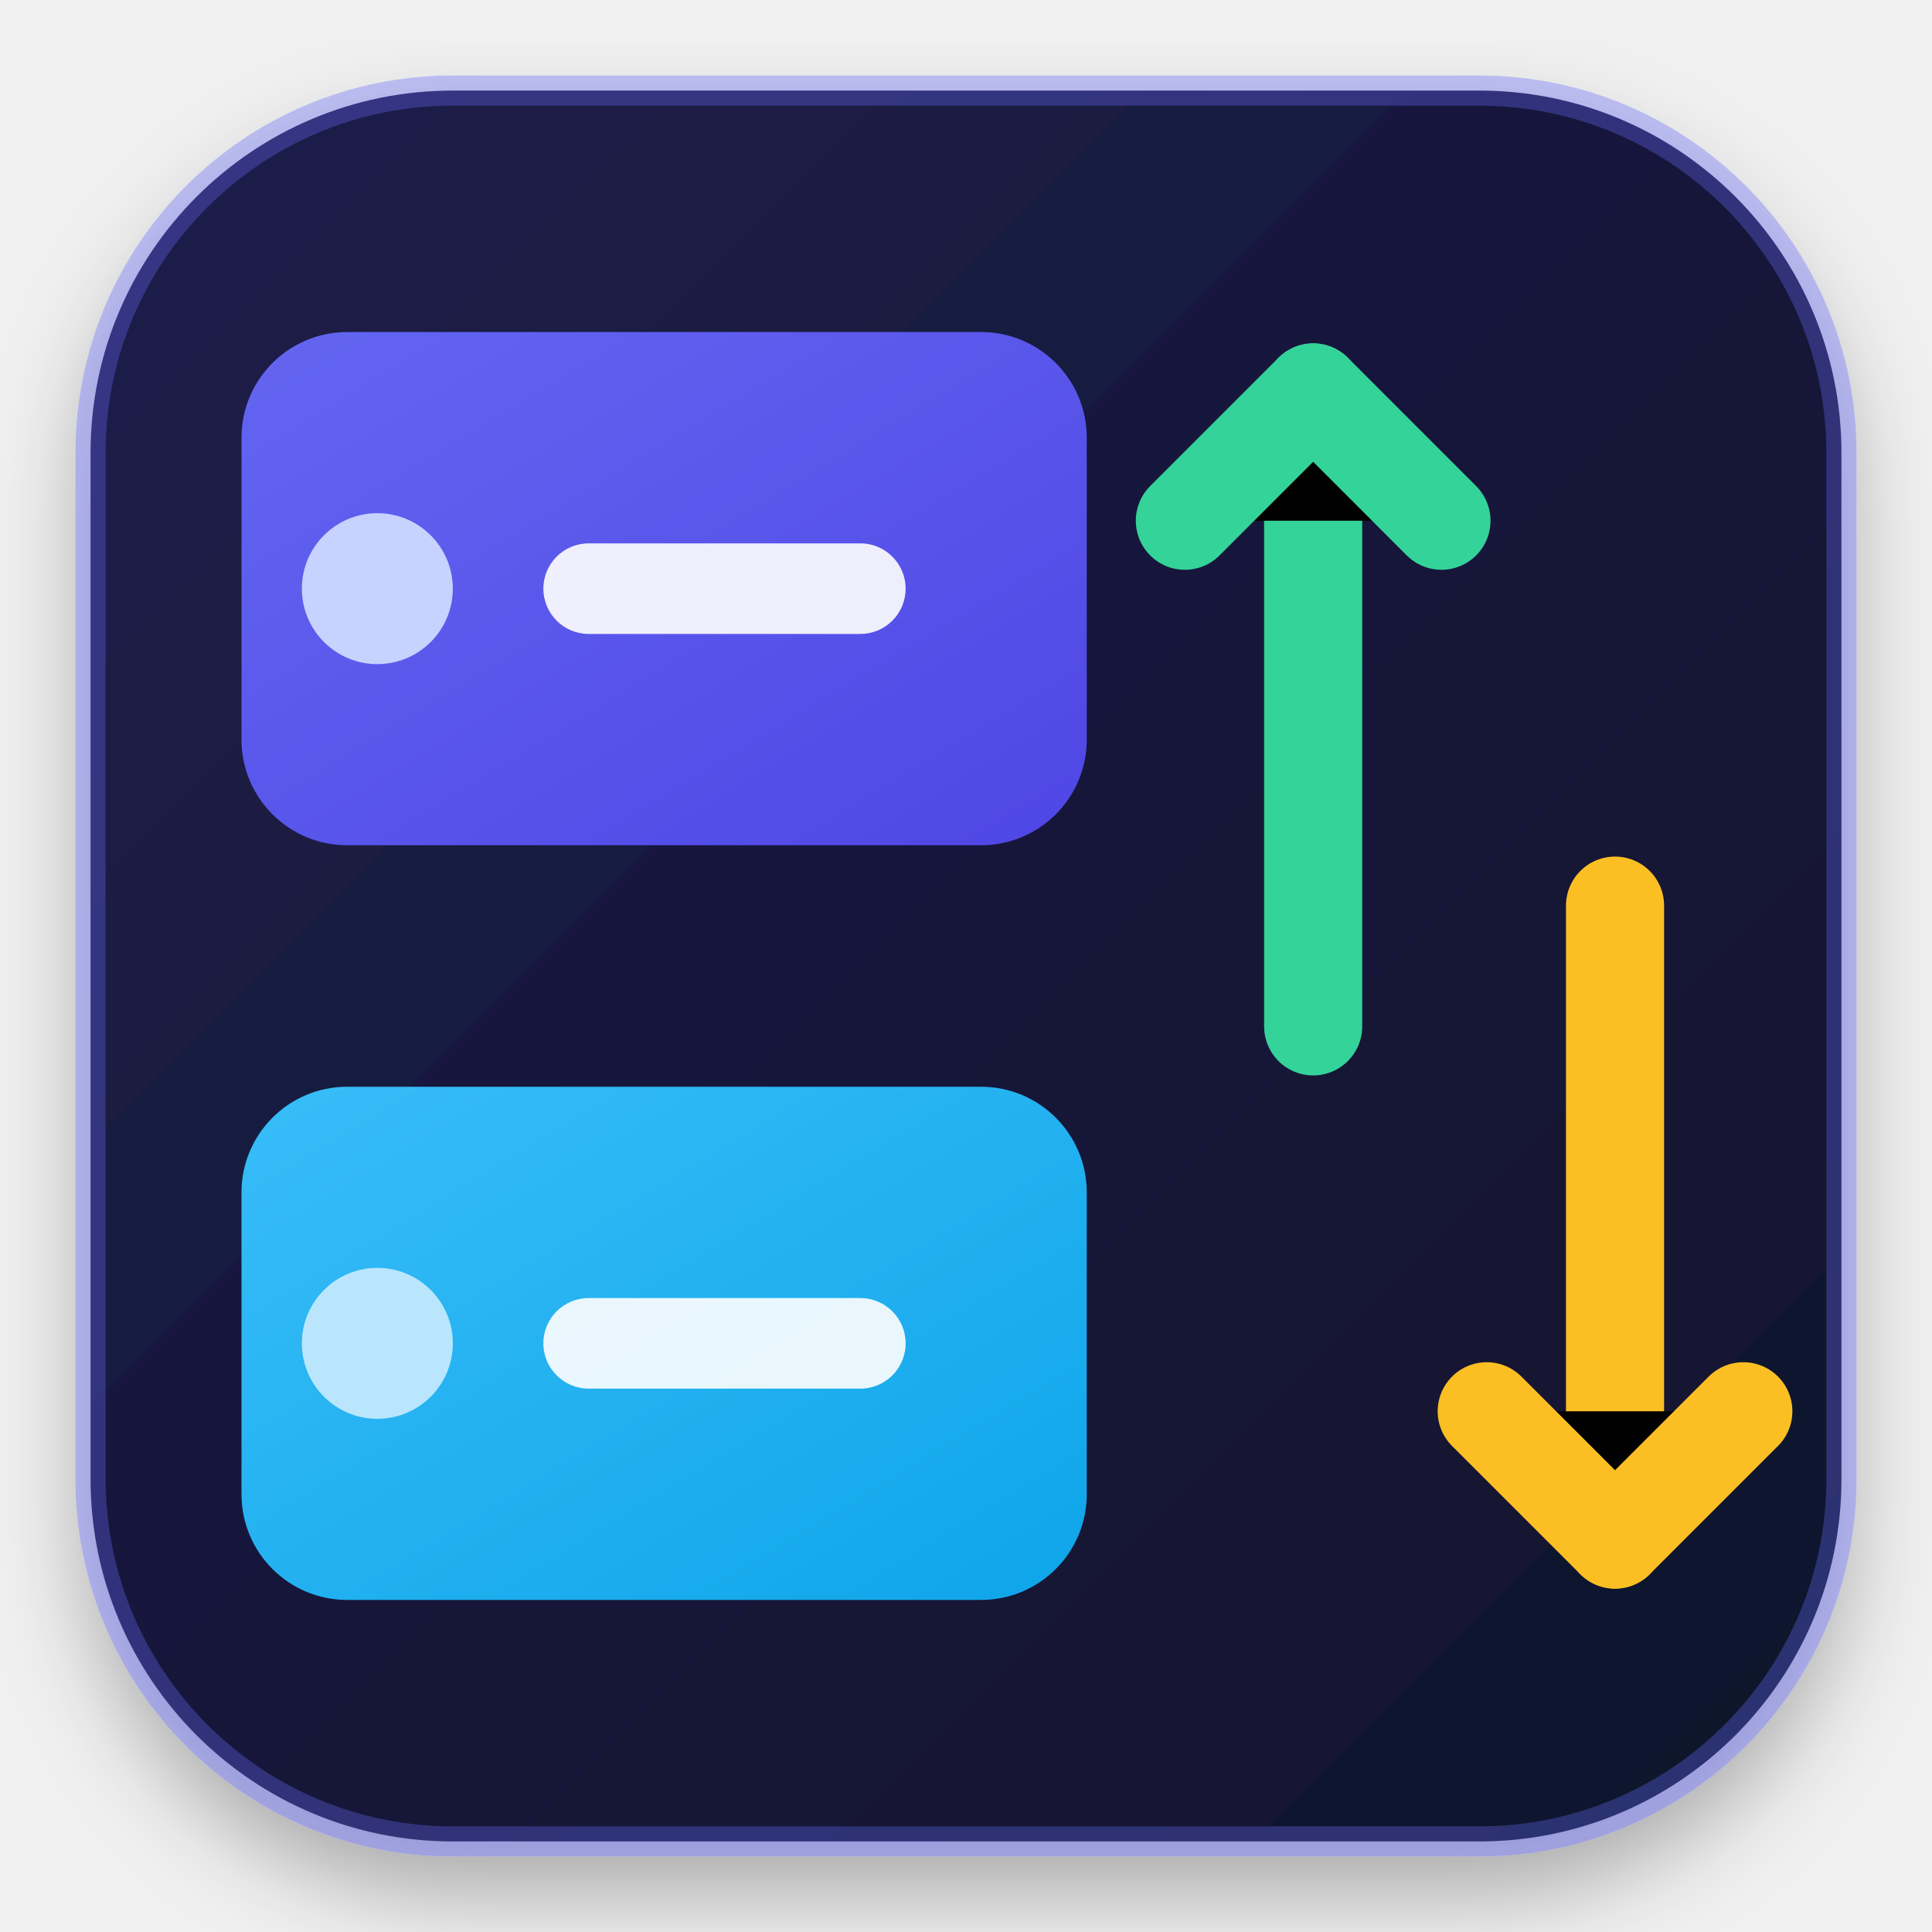
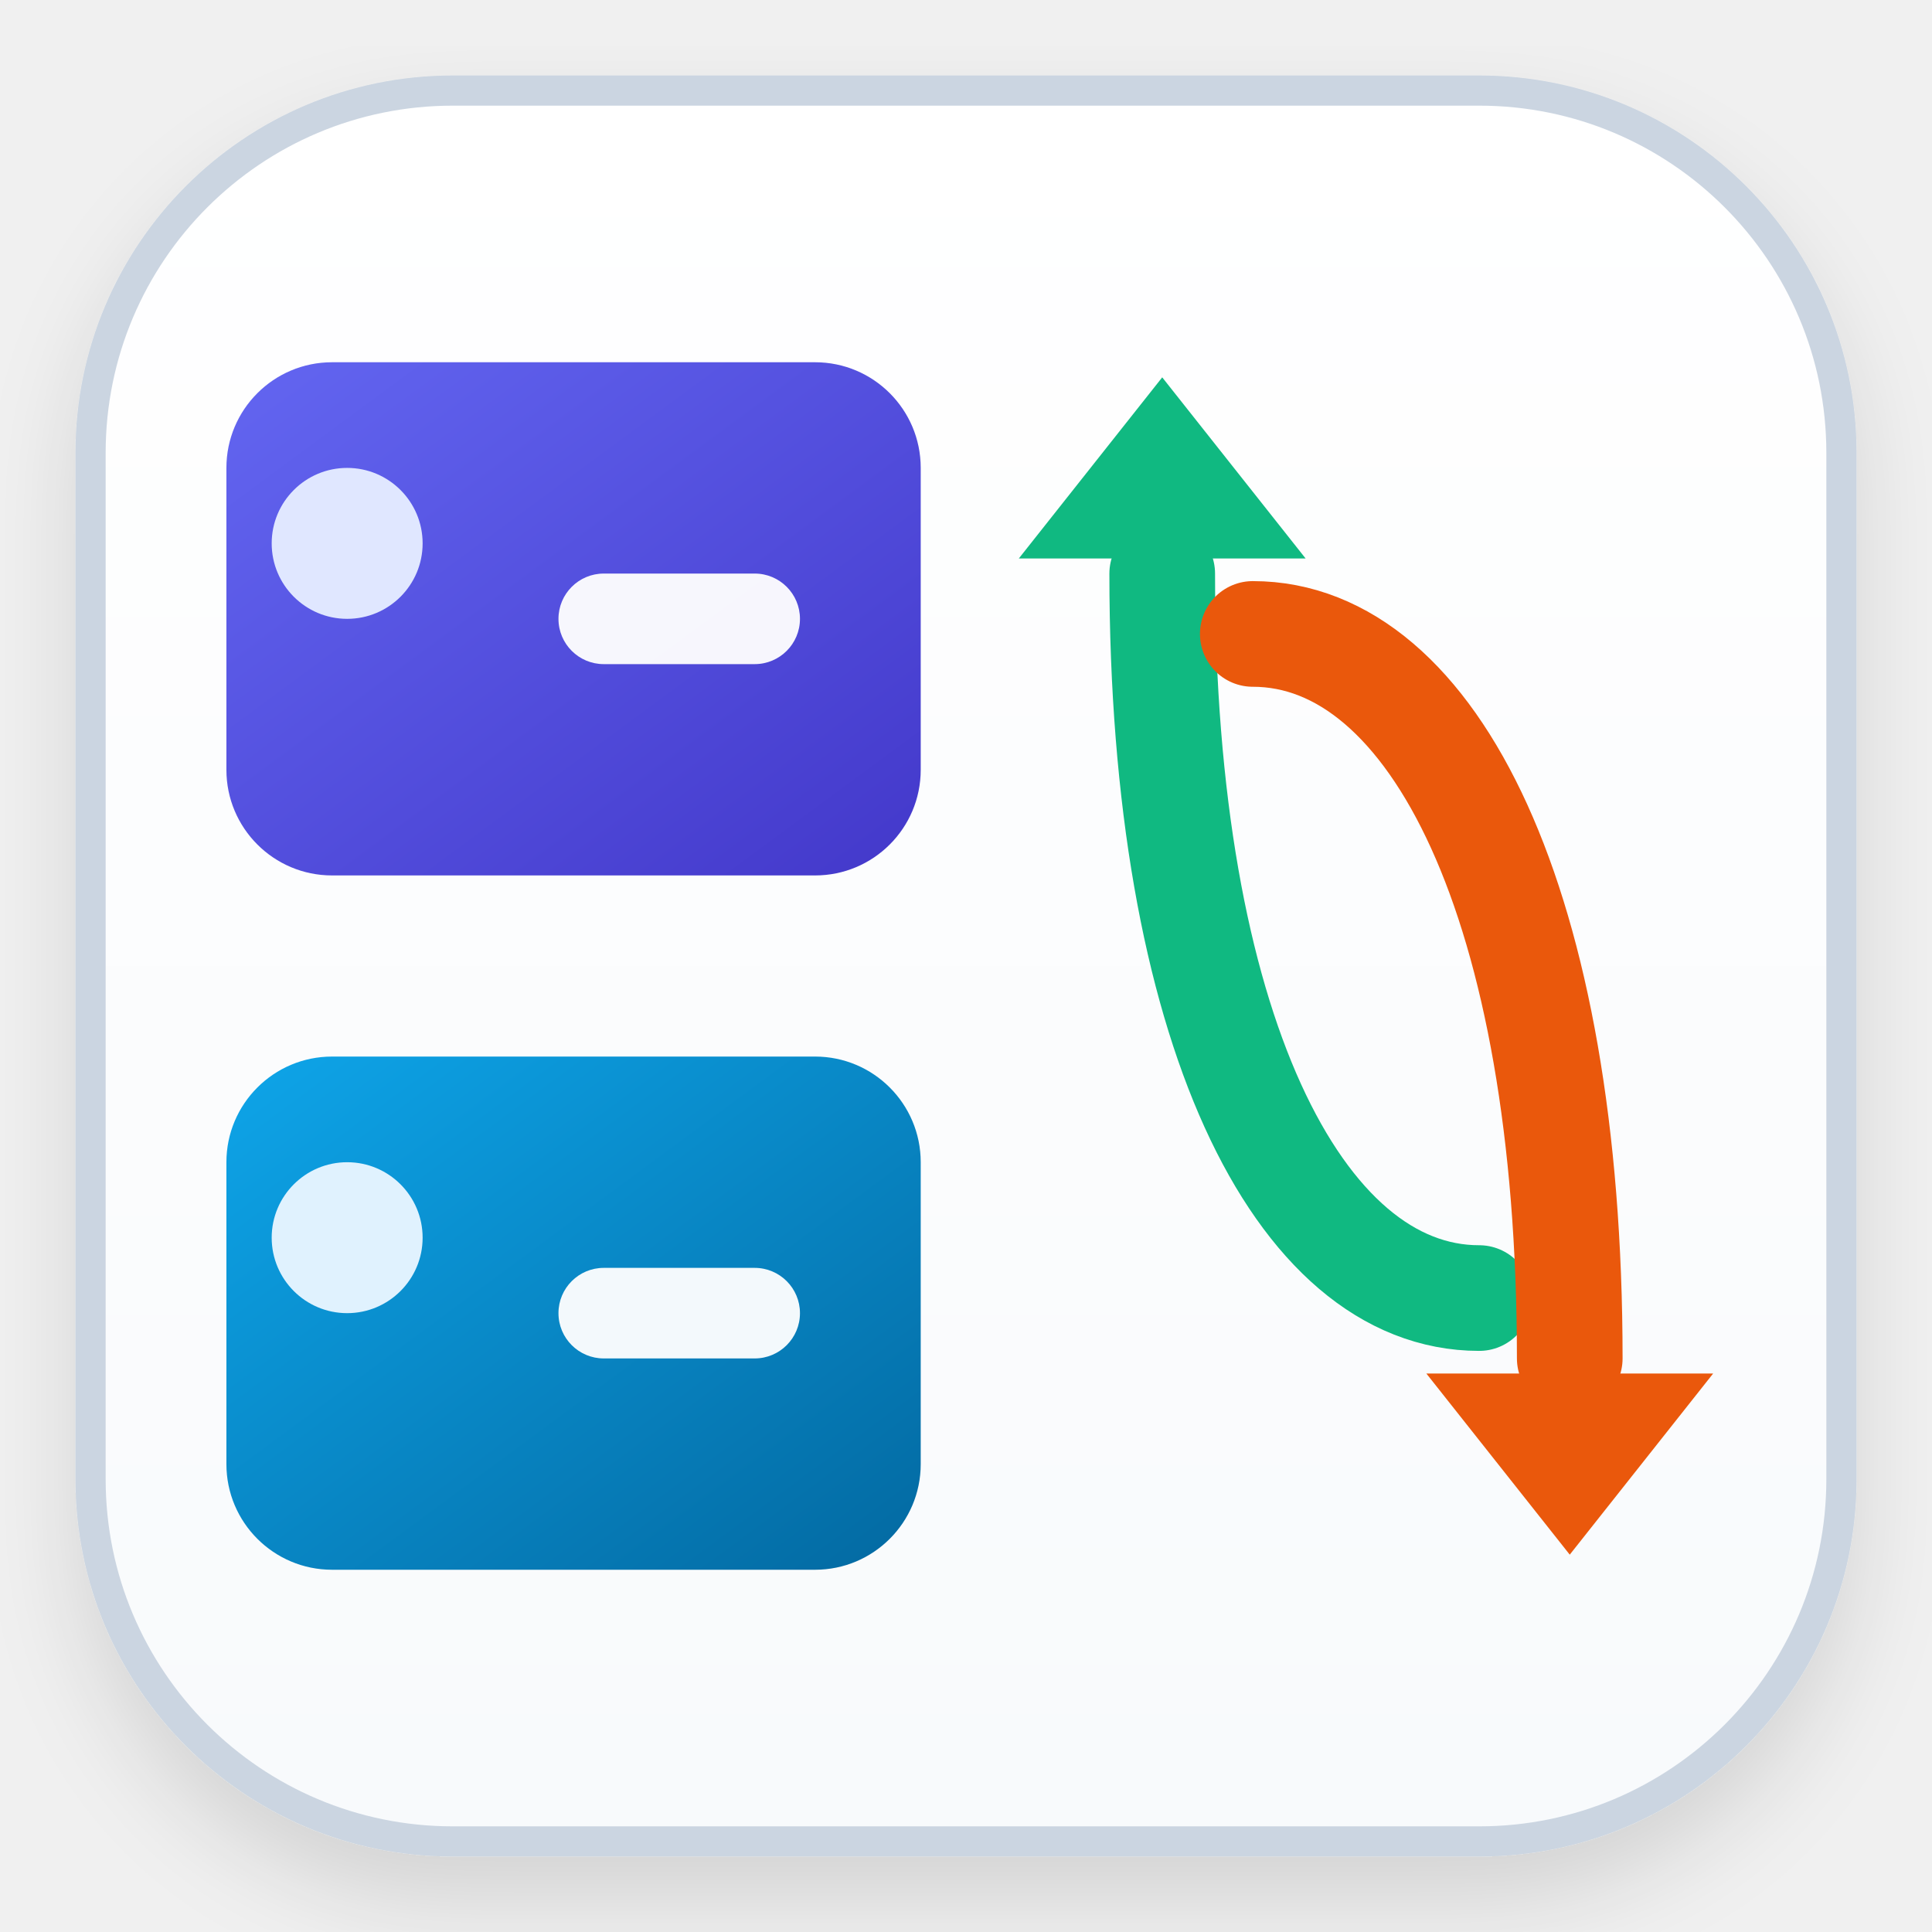
<svg xmlns="http://www.w3.org/2000/svg" viewBox="0 0 128 128" width="128" height="128">
  <defs>
-     <linearGradient id="bgGrad" x1="0%" y1="0%" x2="100%" y2="100%">
-       <stop offset="0%" stop-color="#1E1B4B" />
-       <stop offset="100%" stop-color="#0F172A" />
+     <linearGradient id="bgGrad" x1="0%" y1="0%" x2="0%" y2="100%">
+       <stop offset="0%" stop-color="#FFFFFF" />
+       <stop offset="100%" stop-color="#F8FAFC" />
    </linearGradient>
    <linearGradient id="tabGrad1" x1="0%" y1="0%" x2="100%" y2="100%">
      <stop offset="0%" stop-color="#6366F1" />
-       <stop offset="100%" stop-color="#4F46E5" />
+       <stop offset="100%" stop-color="#4338CA" />
    </linearGradient>
    <linearGradient id="tabGrad2" x1="0%" y1="0%" x2="100%" y2="100%">
-       <stop offset="0%" stop-color="#38BDF8" />
-       <stop offset="100%" stop-color="#0EA5E9" />
+       <stop offset="0%" stop-color="#0EA5E9" />
+       <stop offset="100%" stop-color="#0369A1" />
    </linearGradient>
-     <filter id="shadow" x="-10%" y="-10%" width="120%" height="120%">
-       <feDropShadow dx="0" dy="3" stdDeviation="3" flood-color="#000000" flood-opacity="0.3" />
+     <filter id="shadow" x="-10%" y="-10%" width="120%" height="125%">
+       <feDropShadow dx="0" dy="3" stdDeviation="3" flood-color="#000000" flood-opacity="0.12" />
    </filter>
  </defs>
-   <rect x="6" y="6" width="116" height="116" rx="24" fill="url(#bgGrad)" stroke="#6366F1" stroke-width="2" stroke-opacity="0.35" filter="url(#shadow)" />
-   <rect x="16" y="22" width="56" height="34" rx="7" fill="url(#tabGrad1)" />
-   <circle cx="25" cy="39" r="5" fill="#C7D2FE" />
-   <rect x="36" y="36" width="24" height="6" rx="3" fill="#FFFFFF" fill-opacity="0.9" />
-   <rect x="16" y="72" width="56" height="34" rx="7" fill="url(#tabGrad2)" />
-   <circle cx="25" cy="89" r="5" fill="#BAE6FD" />
-   <rect x="36" y="86" width="24" height="6" rx="3" fill="#FFFFFF" fill-opacity="0.9" />
-   <g stroke="#34D399" stroke-width="6.5" stroke-linecap="round" stroke-linejoin="round">
-     <line x1="87" y1="68" x2="87" y2="26" />
-     <polyline points="78.5,34.5 87,26 95.5,34.5" />
-   </g>
-   <g stroke="#FBBF24" stroke-width="6.5" stroke-linecap="round" stroke-linejoin="round">
-     <line x1="107" y1="60" x2="107" y2="102" />
-     <polyline points="98.5,93.5 107,102 115.5,93.5" />
-   </g>
+   <rect x="6" y="6" width="116" height="116" rx="24" fill="url(#bgGrad)" stroke="#CBD5E1" stroke-width="2" filter="url(#shadow)" />
+   <rect x="15" y="24" width="46" height="34" rx="7" fill="url(#tabGrad1)" />
+   <circle cx="23" cy="36" r="5" fill="#E0E7FF" />
+   <rect x="37" y="38" width="16" height="6" rx="3" fill="#FFFFFF" fill-opacity="0.95" />
+   <rect x="15" y="70" width="46" height="34" rx="7" fill="url(#tabGrad2)" />
+   <circle cx="23" cy="82" r="5" fill="#E0F2FE" />
+   <rect x="37" y="84" width="16" height="6" rx="3" fill="#FFFFFF" fill-opacity="0.95" />
+   <path d="M 98 86 C 86 86, 77 68, 77 38" fill="none" stroke="#10B981" stroke-width="7" stroke-linecap="round" />
+   <polygon points="77,25 67.5,37 86.5,37" fill="#10B981" />
+   <path d="M 83 42 C 95 42, 104 60, 104 90" fill="none" stroke="#EA580C" stroke-width="7" stroke-linecap="round" />
+   <polygon points="104,103 94.5,91 113.5,91" fill="#EA580C" />
</svg>
